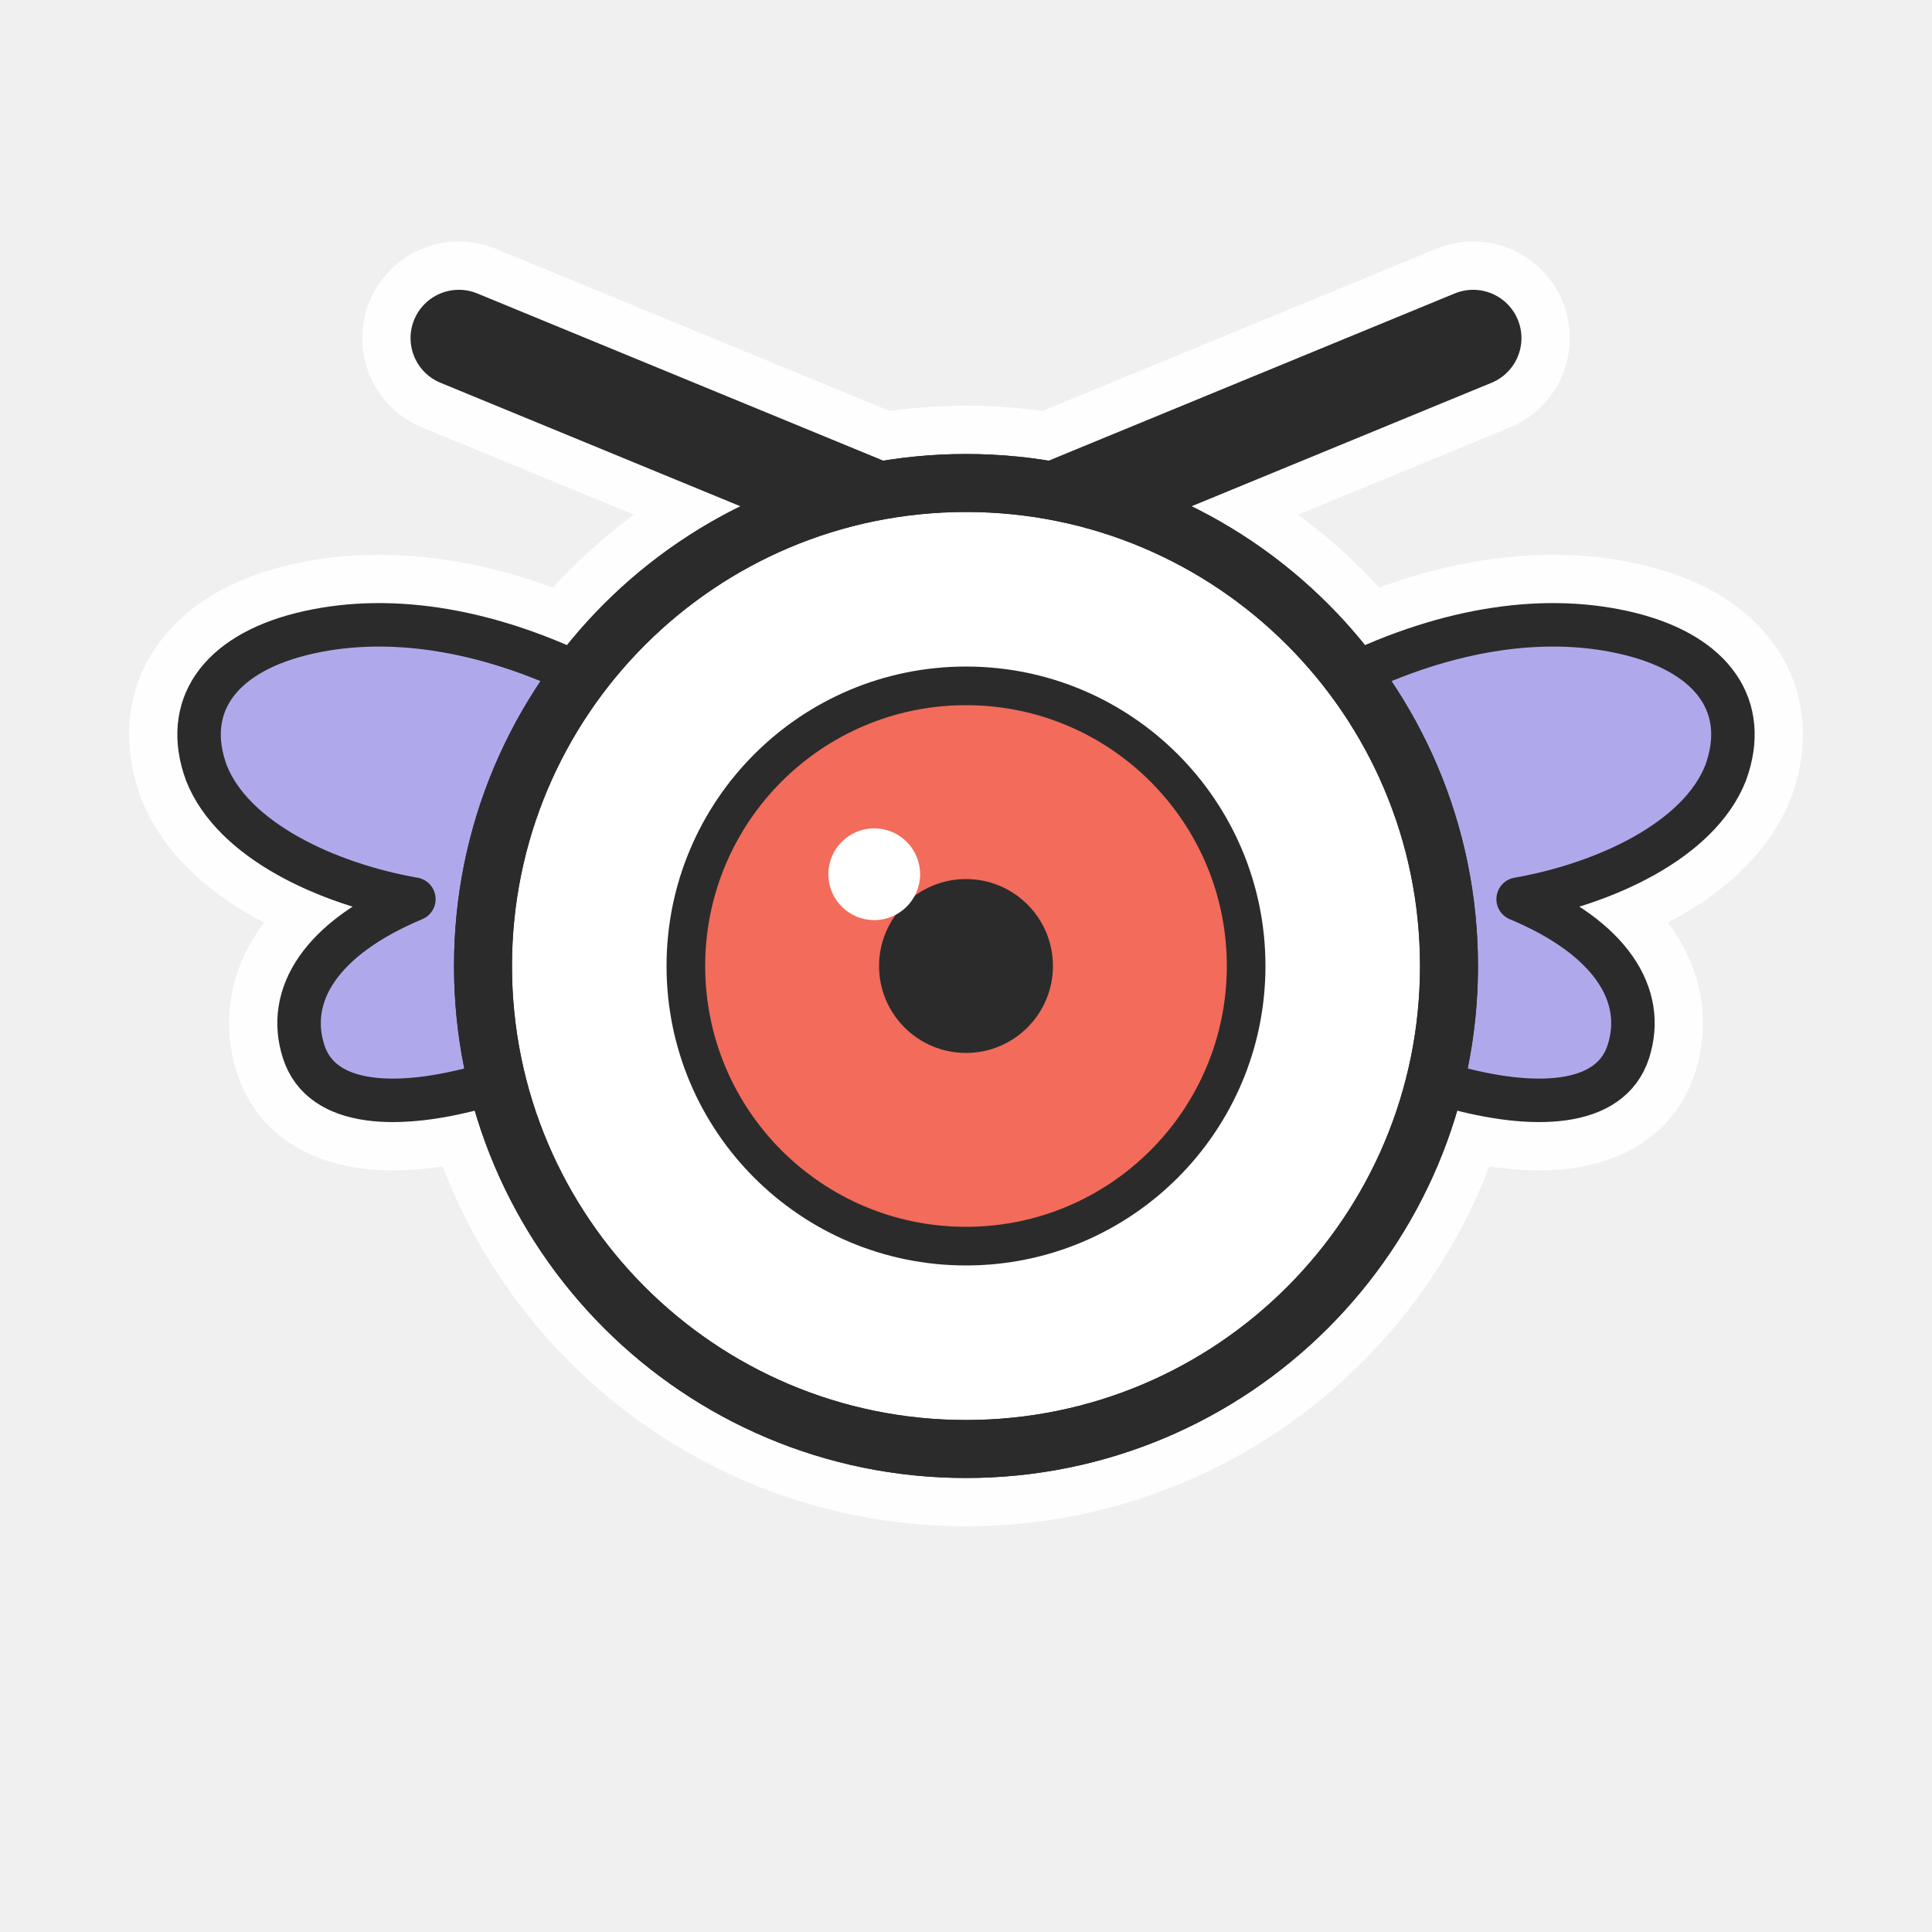
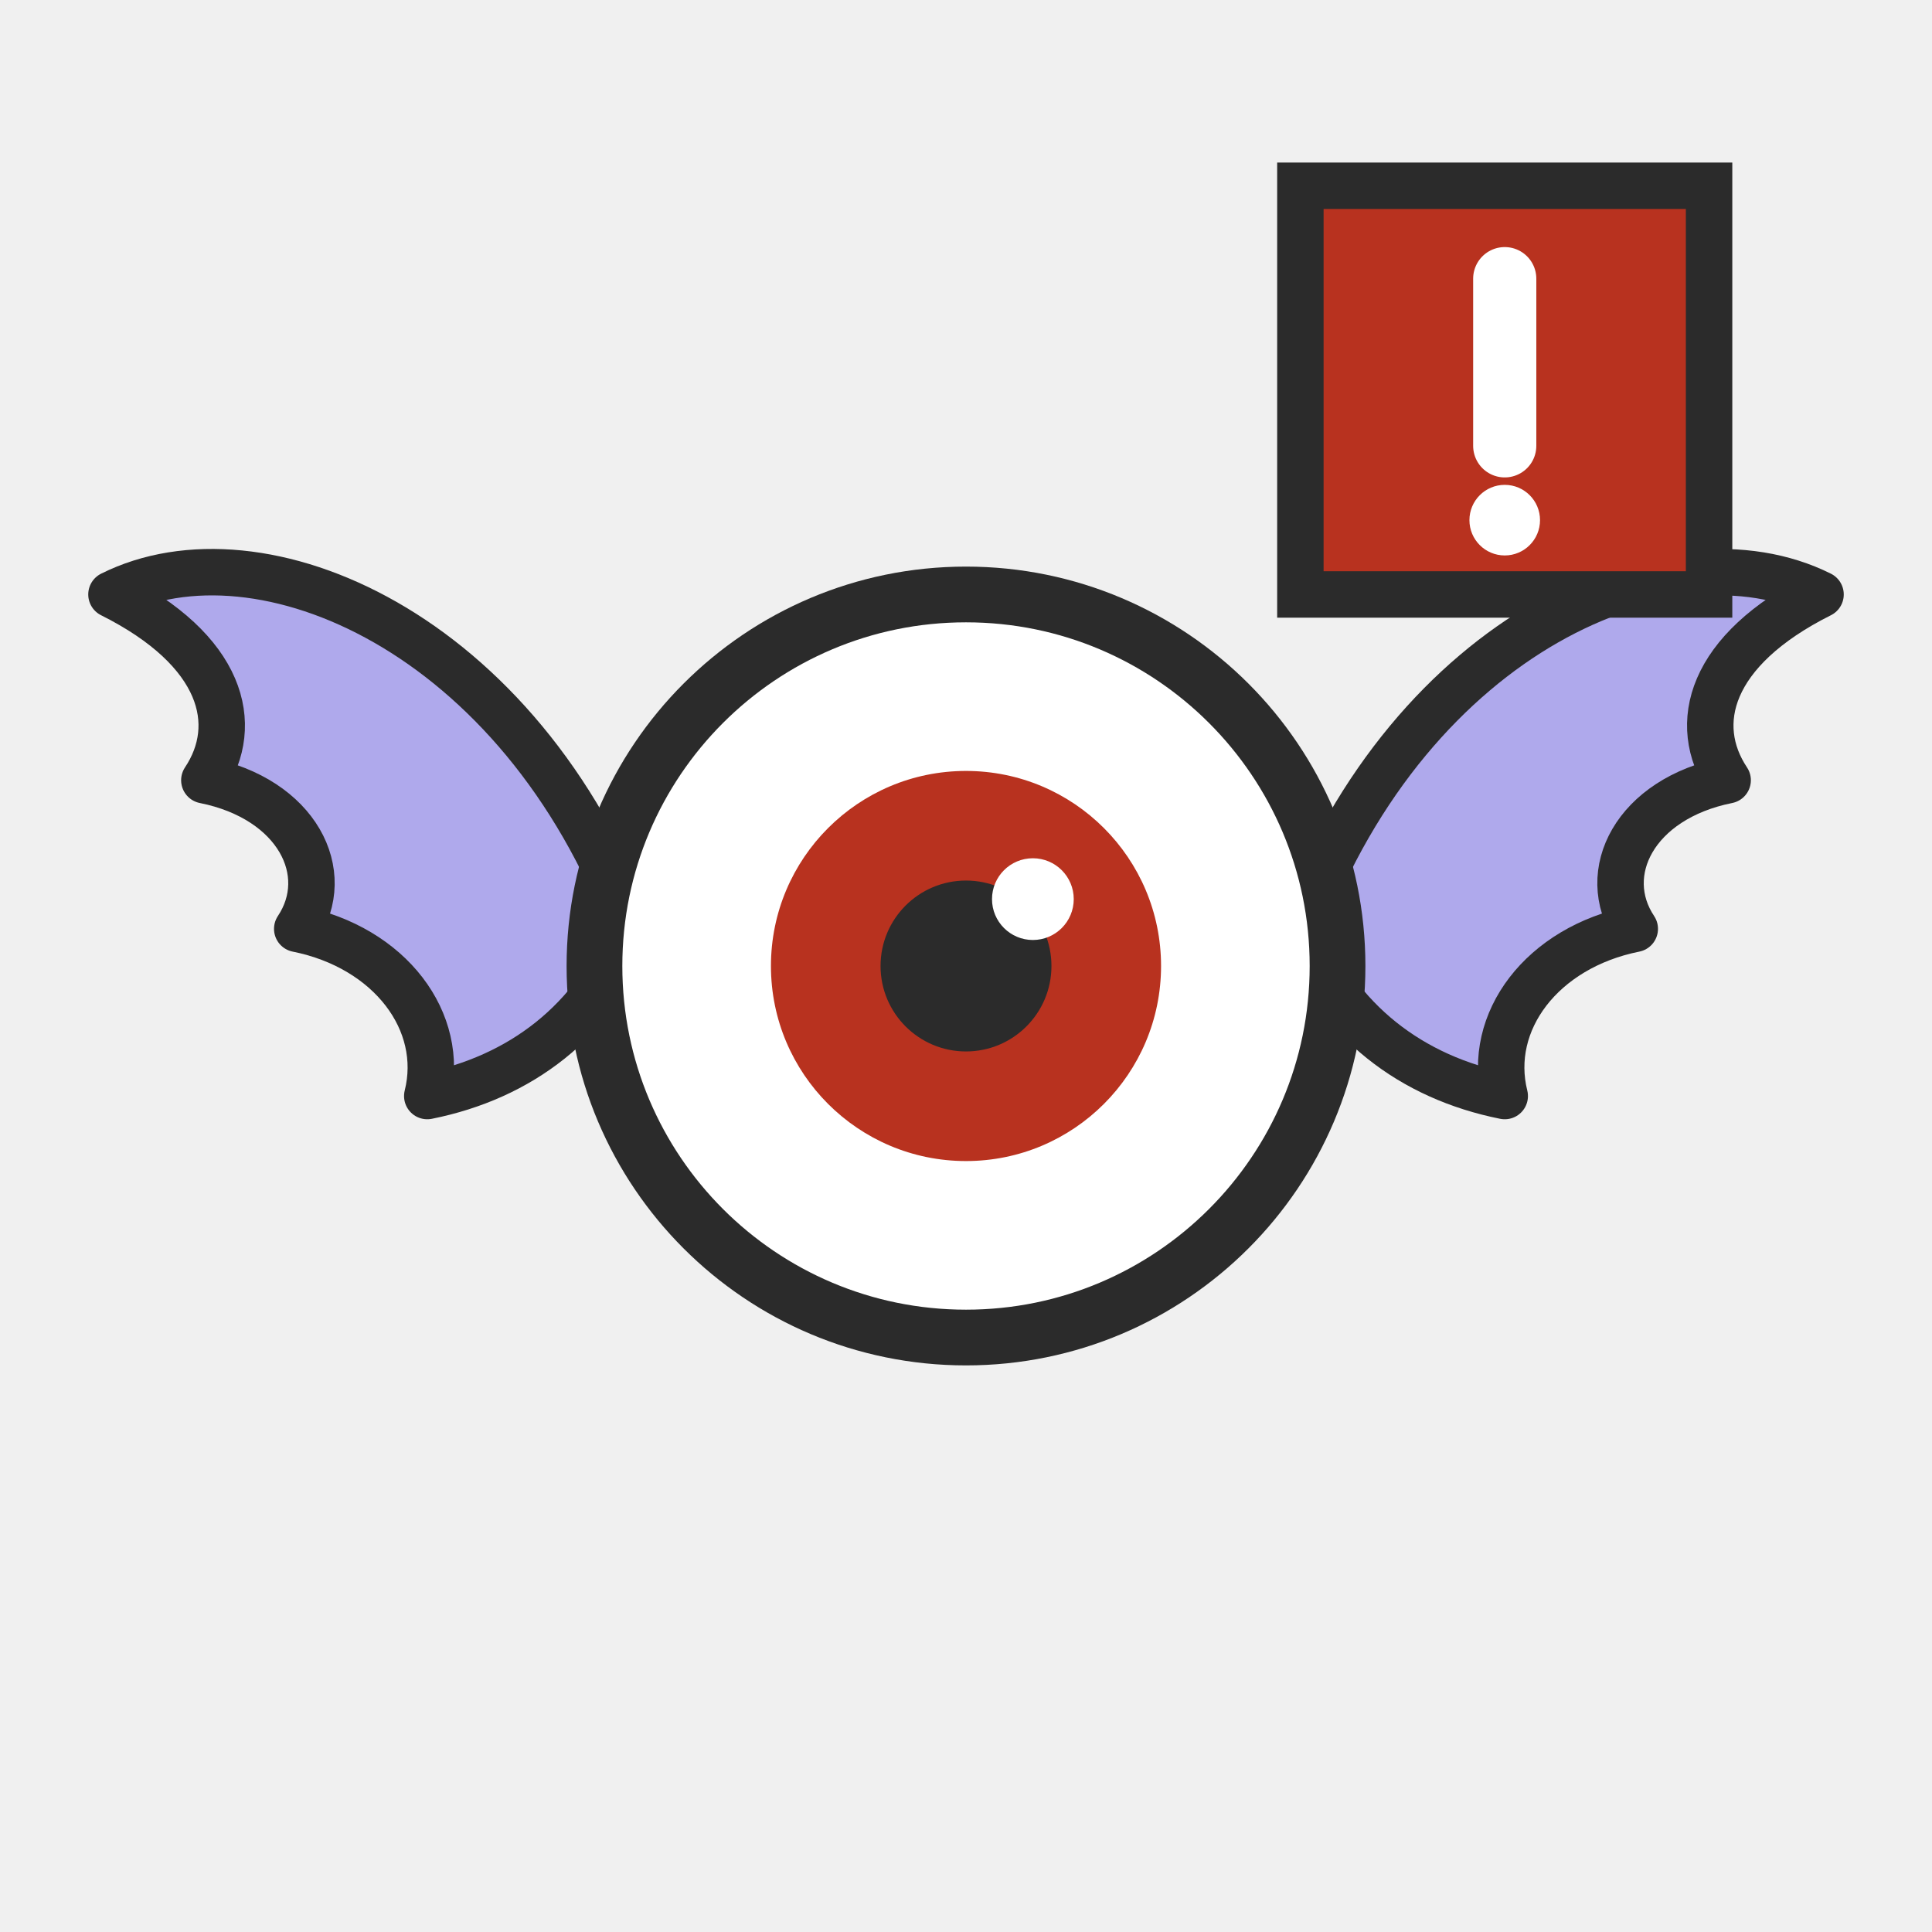
- <svg xmlns="http://www.w3.org/2000/svg" width="512" height="512" viewBox="8 8 80 80">
-   <g opacity=".95">
-     <g fill="#AFA9EC" stroke="#FFFFFF" stroke-width="5.8" stroke-linejoin="round">
-       <path d="M33 36C29 33.5 25 32.5 21.5 33C18 33.5 16.3 35.5 17 38.3C17.8 41.2 21.5 43.4 25 44.4C21 45.6 19.3 47.8 19.8 50.2C20.3 52.6 23.5 53 27 52.4C29.5 52 31.5 51.6 33 51Z" transform="rotate(-6 33 43.5)" />
-       <g transform="translate(96 0) scale(-1 1)">
-         <path d="M33 36C29 33.5 25 32.5 21.5 33C18 33.5 16.3 35.5 17 38.3C17.8 41.2 21.5 43.4 25 44.4C21 45.6 19.3 47.8 19.8 50.2C20.3 52.6 23.5 53 27 52.4C29.5 52 31.5 51.6 33 51Z" transform="rotate(-6 33 43.5)" />
+ <svg xmlns="http://www.w3.org/2000/svg" viewBox="-4 -4 104 104" width="512" height="512">
+   <g fill="#AFA9EC" stroke="#2B2B2B" stroke-width="2.5" stroke-linejoin="round">
+     <path class="wing wing-l" d="M30 46C24 30 10 24 2 28c6 3 7 7 5 10 5 1 7 5 5 8 5 1 8 5 7 9 5-1 9-4 11-9Z" />
+     <path class="wing wing-r" d="M66 46C72 30 86 24 94 28c-6 3-7 7-5 10-5 1-7 5-5 8-5 1-8 5-7 9-5-1-9-4-11-9Z" />
+   </g>
+   <g class="eyeball">
+     <circle cx="48" cy="48" r="20" fill="#fff" stroke="#2B2B2B" stroke-width="3" />
+     <g class="pupils">
+       <g class="scan">
+         <circle cx="48" cy="48" r="10.5" fill="#B8321F" />
+         <circle cx="48" cy="48" r="4.6" fill="#2B2B2B" />
+         <circle cx="51.6" cy="44.4" r="2.2" fill="#fff" />
      </g>
    </g>
-     <path d="M27 22L44 29" fill="none" stroke="#FFFFFF" stroke-width="8.0" stroke-linecap="round" />
-     <path d="M69 22L52 29" fill="none" stroke="#FFFFFF" stroke-width="8.0" stroke-linecap="round" />
-     <circle cx="48" cy="48" r="20" fill="#fff" stroke="#FFFFFF" stroke-width="6.4" />
  </g>
-   <g fill="#AFA9EC" stroke="#2B2B2B" stroke-width="1.8" stroke-linejoin="round">
-     <path d="M33 36C29 33.5 25 32.5 21.5 33C18 33.5 16.3 35.5 17 38.3C17.8 41.2 21.5 43.4 25 44.4C21 45.6 19.3 47.8 19.8 50.2C20.3 52.6 23.5 53 27 52.4C29.5 52 31.5 51.6 33 51Z" transform="rotate(-6 33 43.5)" />
-     <g transform="translate(96 0) scale(-1 1)">
-       <path d="M33 36C29 33.5 25 32.5 21.5 33C18 33.5 16.3 35.5 17 38.3C17.8 41.2 21.5 43.4 25 44.4C21 45.6 19.3 47.8 19.8 50.2C20.3 52.6 23.5 53 27 52.4C29.5 52 31.5 51.6 33 51Z" transform="rotate(-6 33 43.5)" />
-     </g>
+   <g class="badge">
+     <rect x="66" y="6" width="22" height="22" fill="#B8321F" stroke="#2B2B2B" stroke-width="2.5" />
+     <path d="M77 11V20" stroke="#fff" stroke-width="3.4" stroke-linecap="round" />
+     <circle cx="77" cy="24" r="1.9" fill="#fff" />
  </g>
-   <path d="M27 22L44 29" fill="none" stroke="#2B2B2B" stroke-width="4" stroke-linecap="round" />
-   <path d="M69 22L52 29" fill="none" stroke="#2B2B2B" stroke-width="4" stroke-linecap="round" />
-   <circle cx="48" cy="48" r="20" fill="#fff" stroke="#2B2B2B" stroke-width="2.4" />
-   <g transform="translate(0 0)">
-     <circle cx="48" cy="48" r="11.6" fill="#F26B5B" stroke="#2B2B2B" stroke-width="1.6" />
-     <circle cx="48" cy="48" r="3.6" fill="#2B2B2B" />
-     <circle cx="44.2" cy="44.2" r="1.9" fill="#fff" />
-   </g>
-   <clipPath id="ball">
-     <circle cx="48" cy="48" r="18.8" />
-   </clipPath>
-   <g clip-path="url(#ball)" />
-   <circle cx="48" cy="48" r="20" fill="none" stroke="#2B2B2B" stroke-width="2.4" />
</svg>
